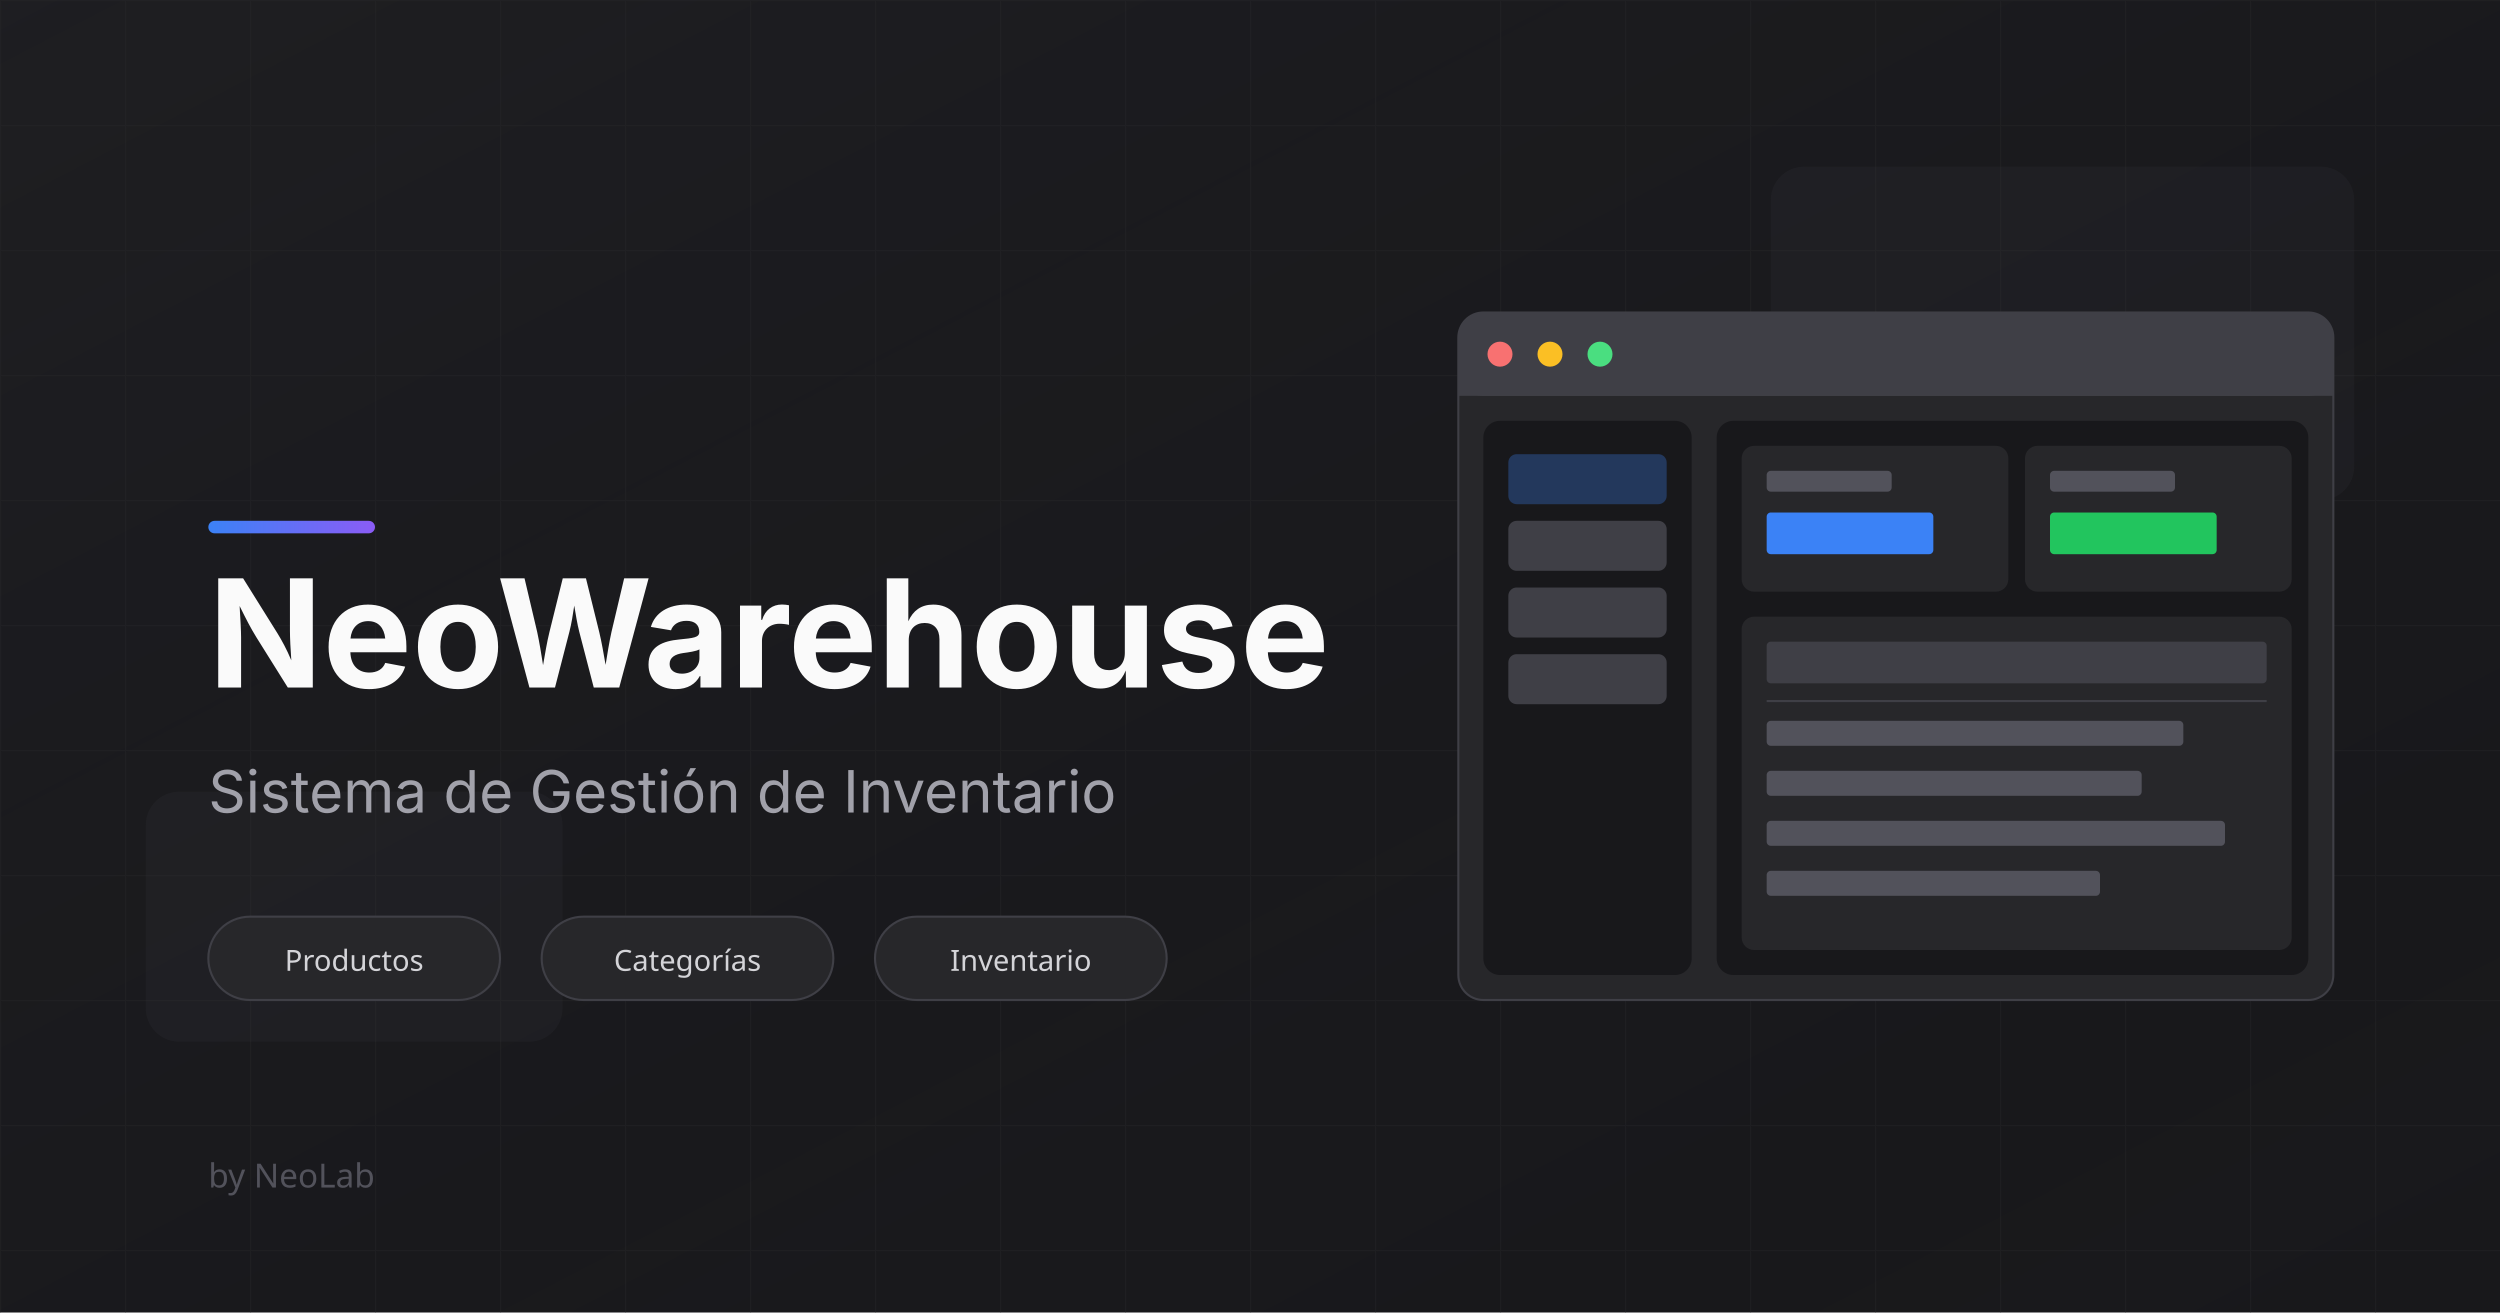
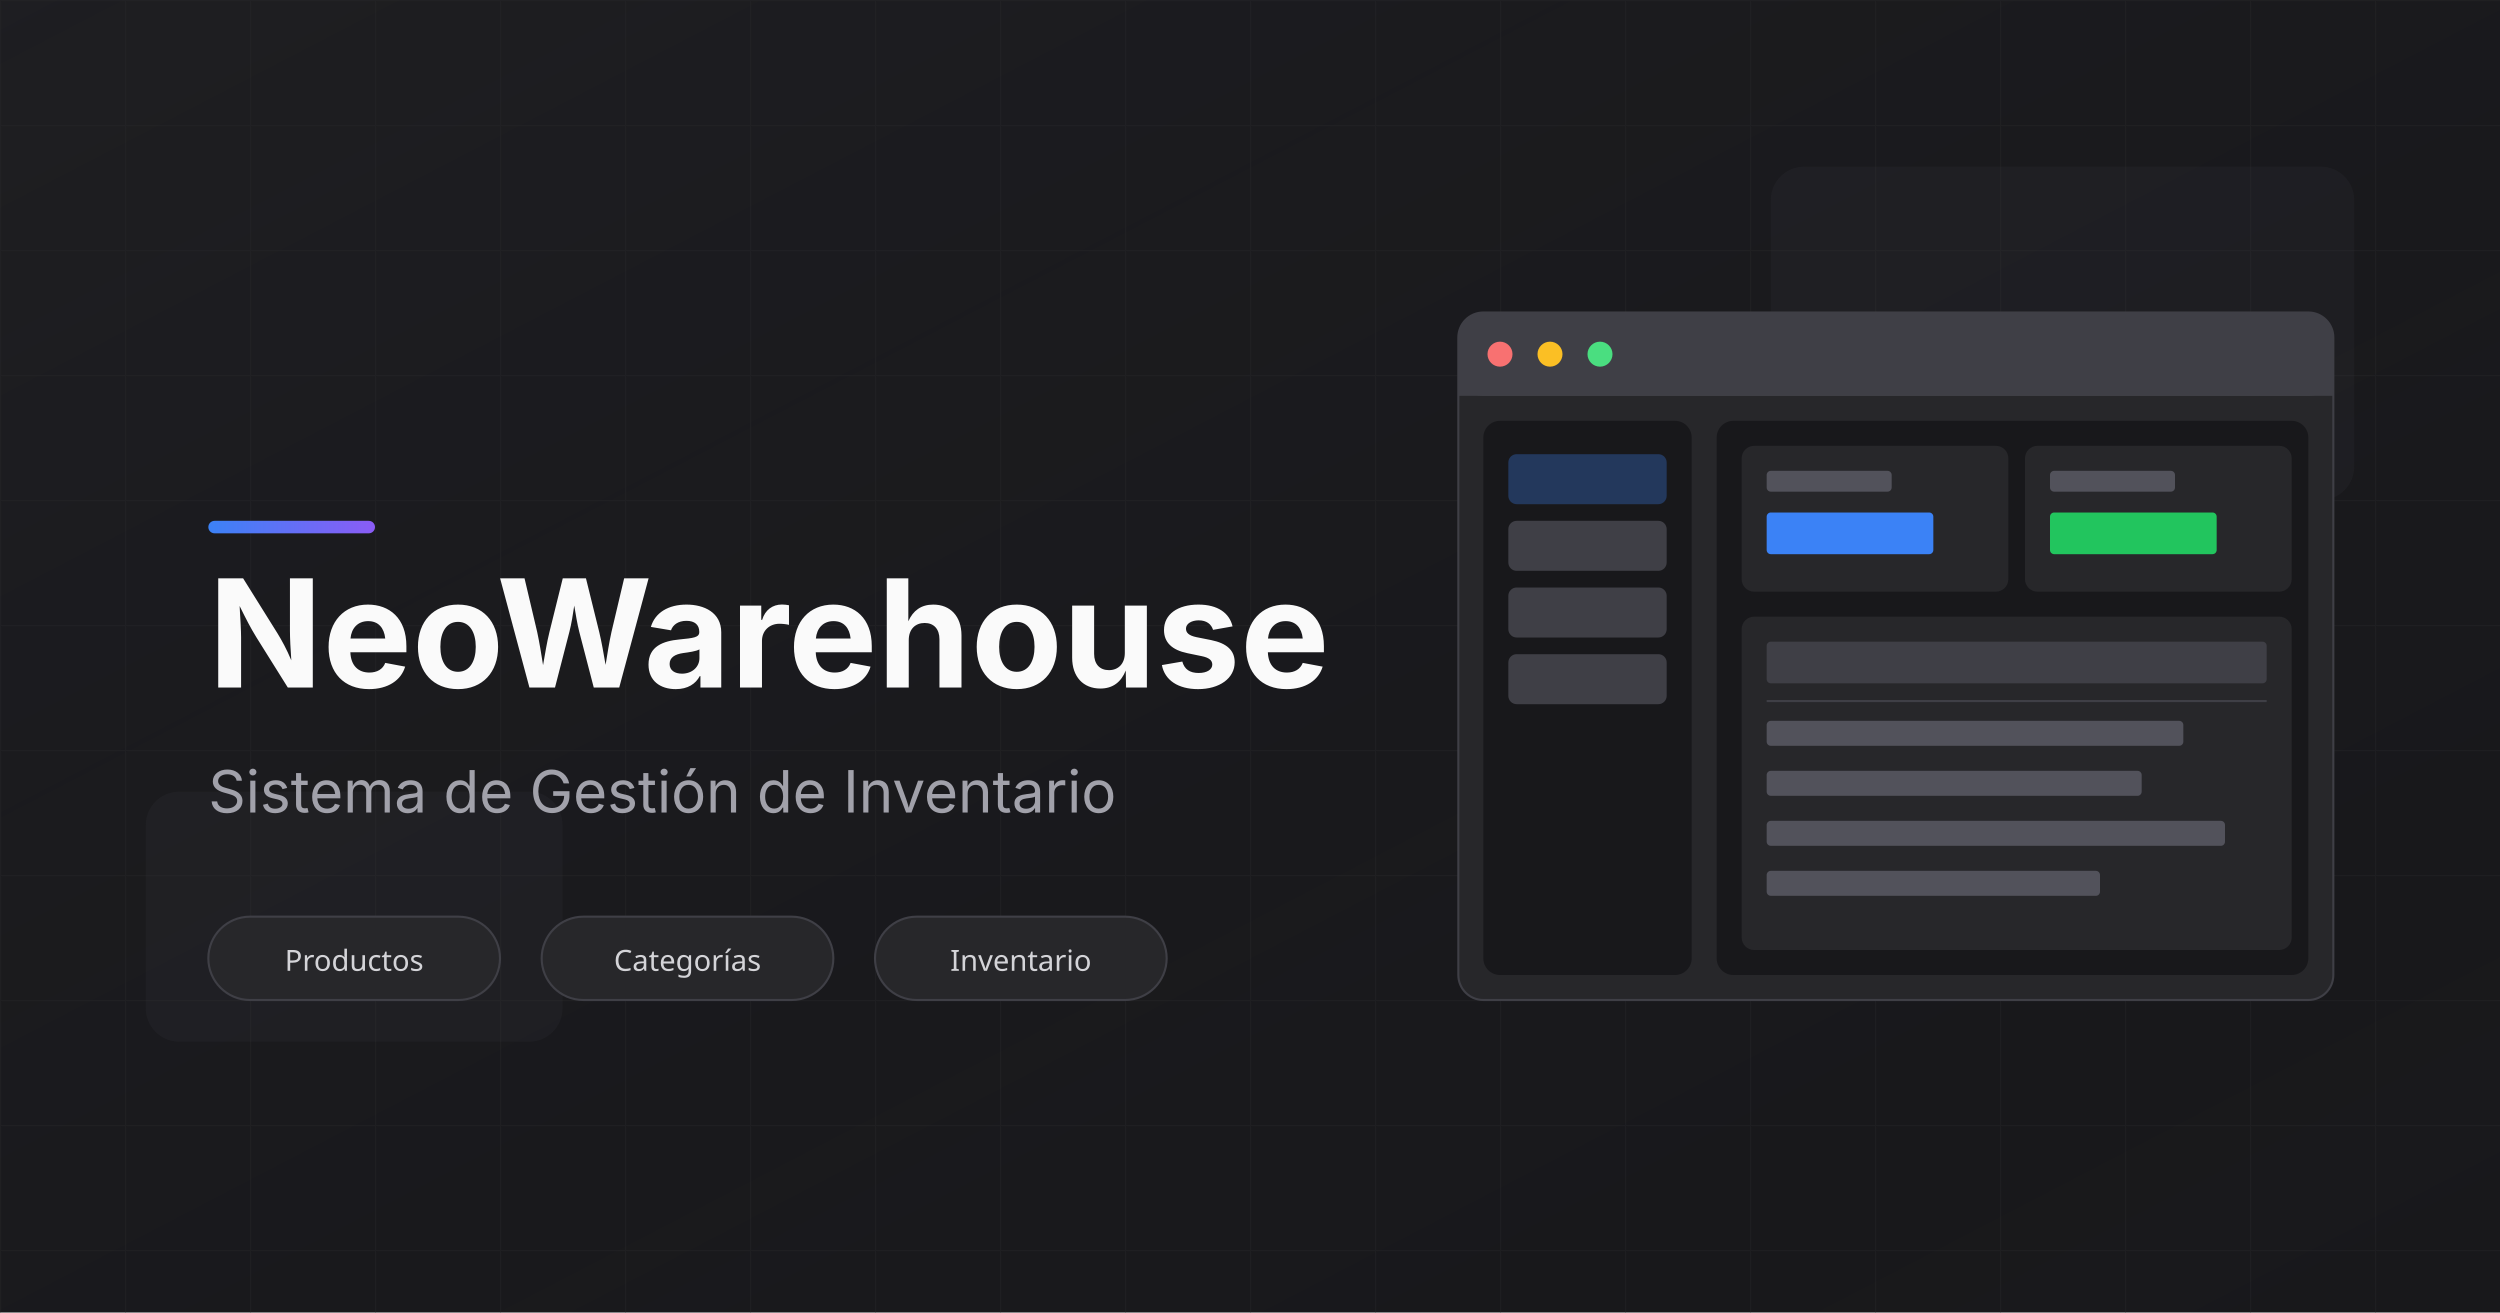
<svg xmlns="http://www.w3.org/2000/svg" width="1200" height="630" viewBox="0 0 1200 630" fill="none">
  <rect width="1200" height="630" fill="#18181b" />
  <rect width="1200" height="630" fill="url(#gradient)" opacity="0.5" />
  <defs>
    <pattern id="grid" width="60" height="60" patternUnits="userSpaceOnUse">
      <path d="M 60 0 L 0 0 0 60" fill="none" stroke="#27272a" stroke-width="1" />
    </pattern>
    <linearGradient id="gradient" x1="0%" y1="0%" x2="100%" y2="100%">
      <stop offset="0%" style="stop-color:#3f3f46;stop-opacity:0.3" />
      <stop offset="100%" style="stop-color:#18181b;stop-opacity:0" />
    </linearGradient>
    <linearGradient id="accent" x1="0%" y1="0%" x2="100%" y2="0%">
      <stop offset="0%" style="stop-color:#3b82f6" />
      <stop offset="100%" style="stop-color:#8b5cf6" />
    </linearGradient>
  </defs>
  <rect width="1200" height="630" fill="url(#grid)" opacity="0.4" />
  <g opacity="0.15">
    <rect x="850" y="80" width="280" height="160" rx="16" fill="#3f3f46" />
    <rect x="880" y="280" width="240" height="140" rx="16" fill="#3f3f46" />
    <rect x="70" y="380" width="200" height="120" rx="16" fill="#3f3f46" />
  </g>
  <rect x="100" y="250" width="80" height="6" rx="3" fill="url(#accent)" />
  <text x="100" y="330" font-family="system-ui, -apple-system, sans-serif" font-size="72" font-weight="700" fill="#fafafa">
    NeoWarehouse
  </text>
  <text x="100" y="390" font-family="system-ui, -apple-system, sans-serif" font-size="28" font-weight="400" fill="#a1a1aa">
    Sistema de Gestión de Inventario
  </text>
  <g transform="translate(100, 440)">
    <rect x="0" y="0" width="140" height="40" rx="20" fill="#27272a" stroke="#3f3f46" stroke-width="1" />
    <text x="70" y="26" font-family="system-ui, sans-serif" font-size="14" font-weight="500" fill="#d4d4d8" text-anchor="middle">Productos</text>
    <rect x="160" y="0" width="140" height="40" rx="20" fill="#27272a" stroke="#3f3f46" stroke-width="1" />
    <text x="230" y="26" font-family="system-ui, sans-serif" font-size="14" font-weight="500" fill="#d4d4d8" text-anchor="middle">Categorías</text>
    <rect x="320" y="0" width="140" height="40" rx="20" fill="#27272a" stroke="#3f3f46" stroke-width="1" />
    <text x="390" y="26" font-family="system-ui, sans-serif" font-size="14" font-weight="500" fill="#d4d4d8" text-anchor="middle">Inventario</text>
  </g>
  <g transform="translate(700, 150)">
    <rect x="0" y="0" width="420" height="330" rx="12" fill="#27272a" stroke="#3f3f46" stroke-width="1" />
    <rect x="0" y="0" width="420" height="40" rx="12" fill="#3f3f46" />
    <rect x="0" y="28" width="420" height="12" fill="#3f3f46" />
    <circle cx="20" cy="20" r="6" fill="#f87171" />
    <circle cx="44" cy="20" r="6" fill="#fbbf24" />
    <circle cx="68" cy="20" r="6" fill="#4ade80" />
    <rect x="12" y="52" width="100" height="266" rx="8" fill="#18181b" />
    <rect x="24" y="68" width="76" height="24" rx="4" fill="#3b82f6" opacity="0.3" />
    <rect x="24" y="100" width="76" height="24" rx="4" fill="#3f3f46" />
    <rect x="24" y="132" width="76" height="24" rx="4" fill="#3f3f46" />
    <rect x="24" y="164" width="76" height="24" rx="4" fill="#3f3f46" />
    <rect x="124" y="52" width="284" height="266" rx="8" fill="#18181b" />
    <rect x="136" y="64" width="128" height="70" rx="6" fill="#27272a" />
    <rect x="148" y="76" width="60" height="10" rx="2" fill="#52525b" />
    <rect x="148" y="96" width="80" height="20" rx="2" fill="#3b82f6" />
    <rect x="272" y="64" width="128" height="70" rx="6" fill="#27272a" />
    <rect x="284" y="76" width="60" height="10" rx="2" fill="#52525b" />
    <rect x="284" y="96" width="80" height="20" rx="2" fill="#22c55e" />
    <rect x="136" y="146" width="264" height="160" rx="6" fill="#27272a" />
    <rect x="148" y="158" width="240" height="20" rx="2" fill="#3f3f46" />
    <rect x="148" y="186" width="240" height="1" fill="#3f3f46" />
    <rect x="148" y="196" width="200" height="12" rx="2" fill="#52525b" />
    <rect x="148" y="220" width="180" height="12" rx="2" fill="#52525b" />
    <rect x="148" y="244" width="220" height="12" rx="2" fill="#52525b" />
    <rect x="148" y="268" width="160" height="12" rx="2" fill="#52525b" />
  </g>
-   <text x="100" y="570" font-family="system-ui, sans-serif" font-size="16" font-weight="500" fill="#52525b">
-     by NeoLab
-   </text>
</svg>
